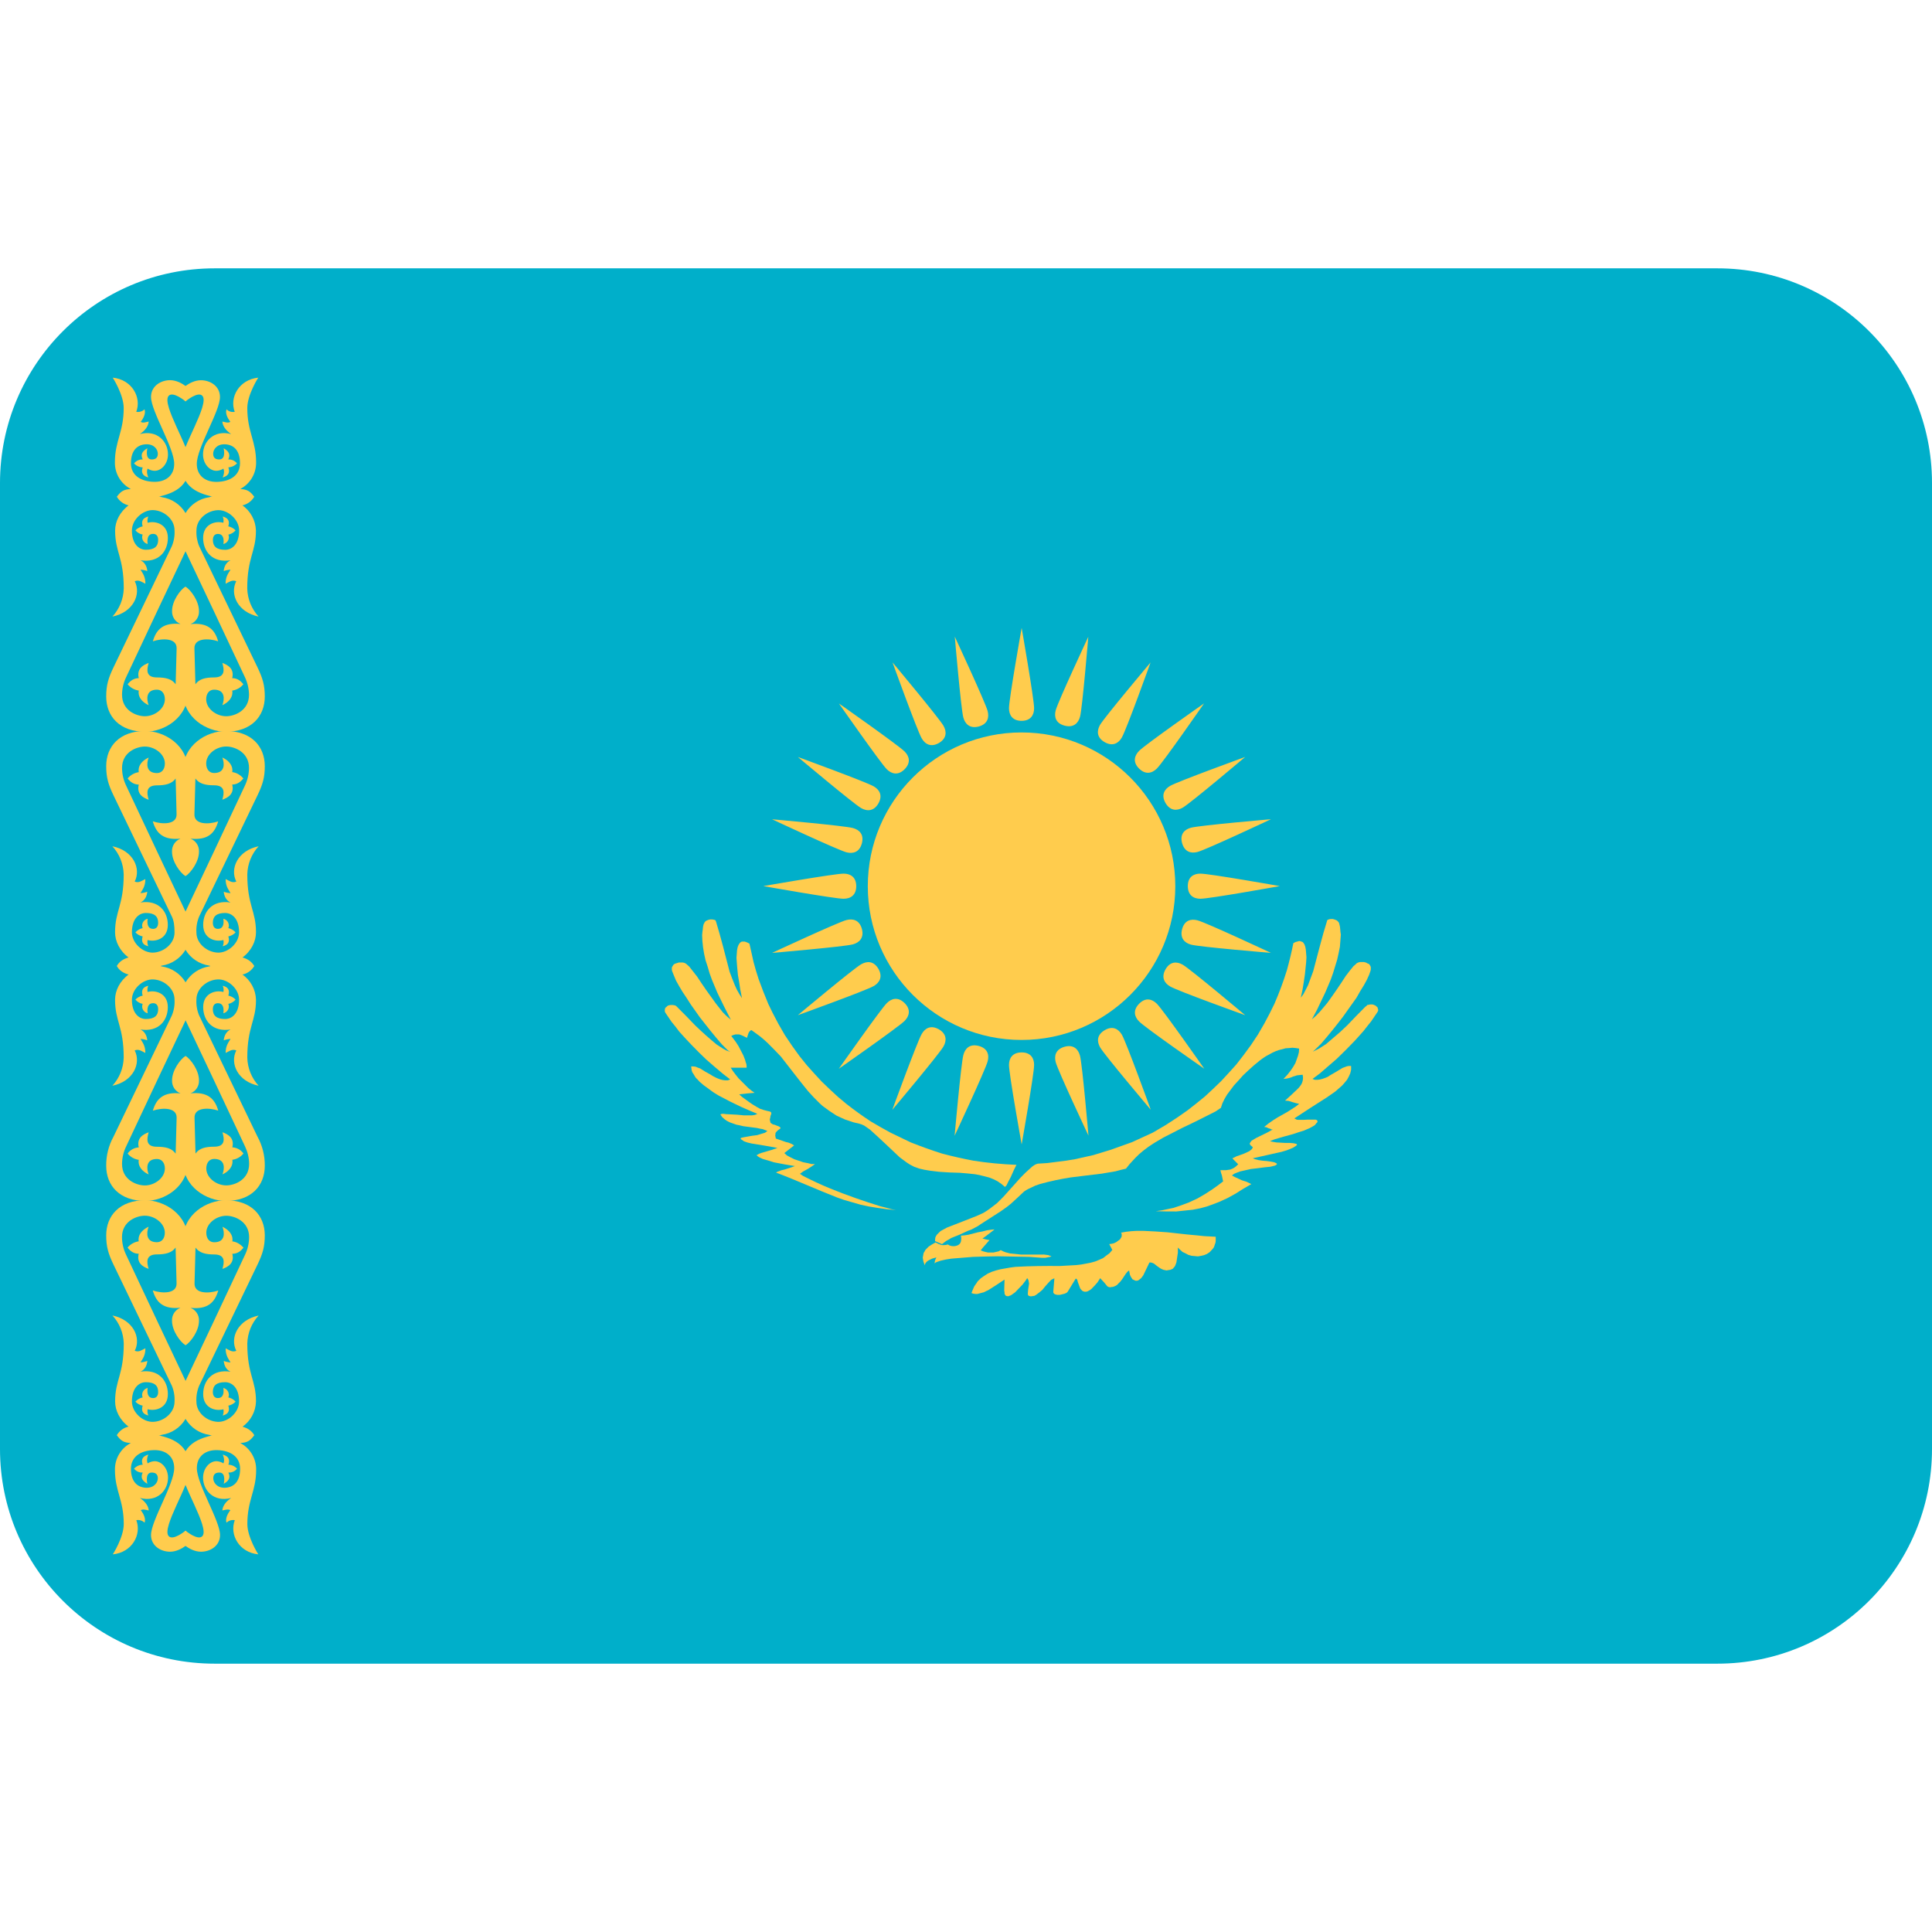
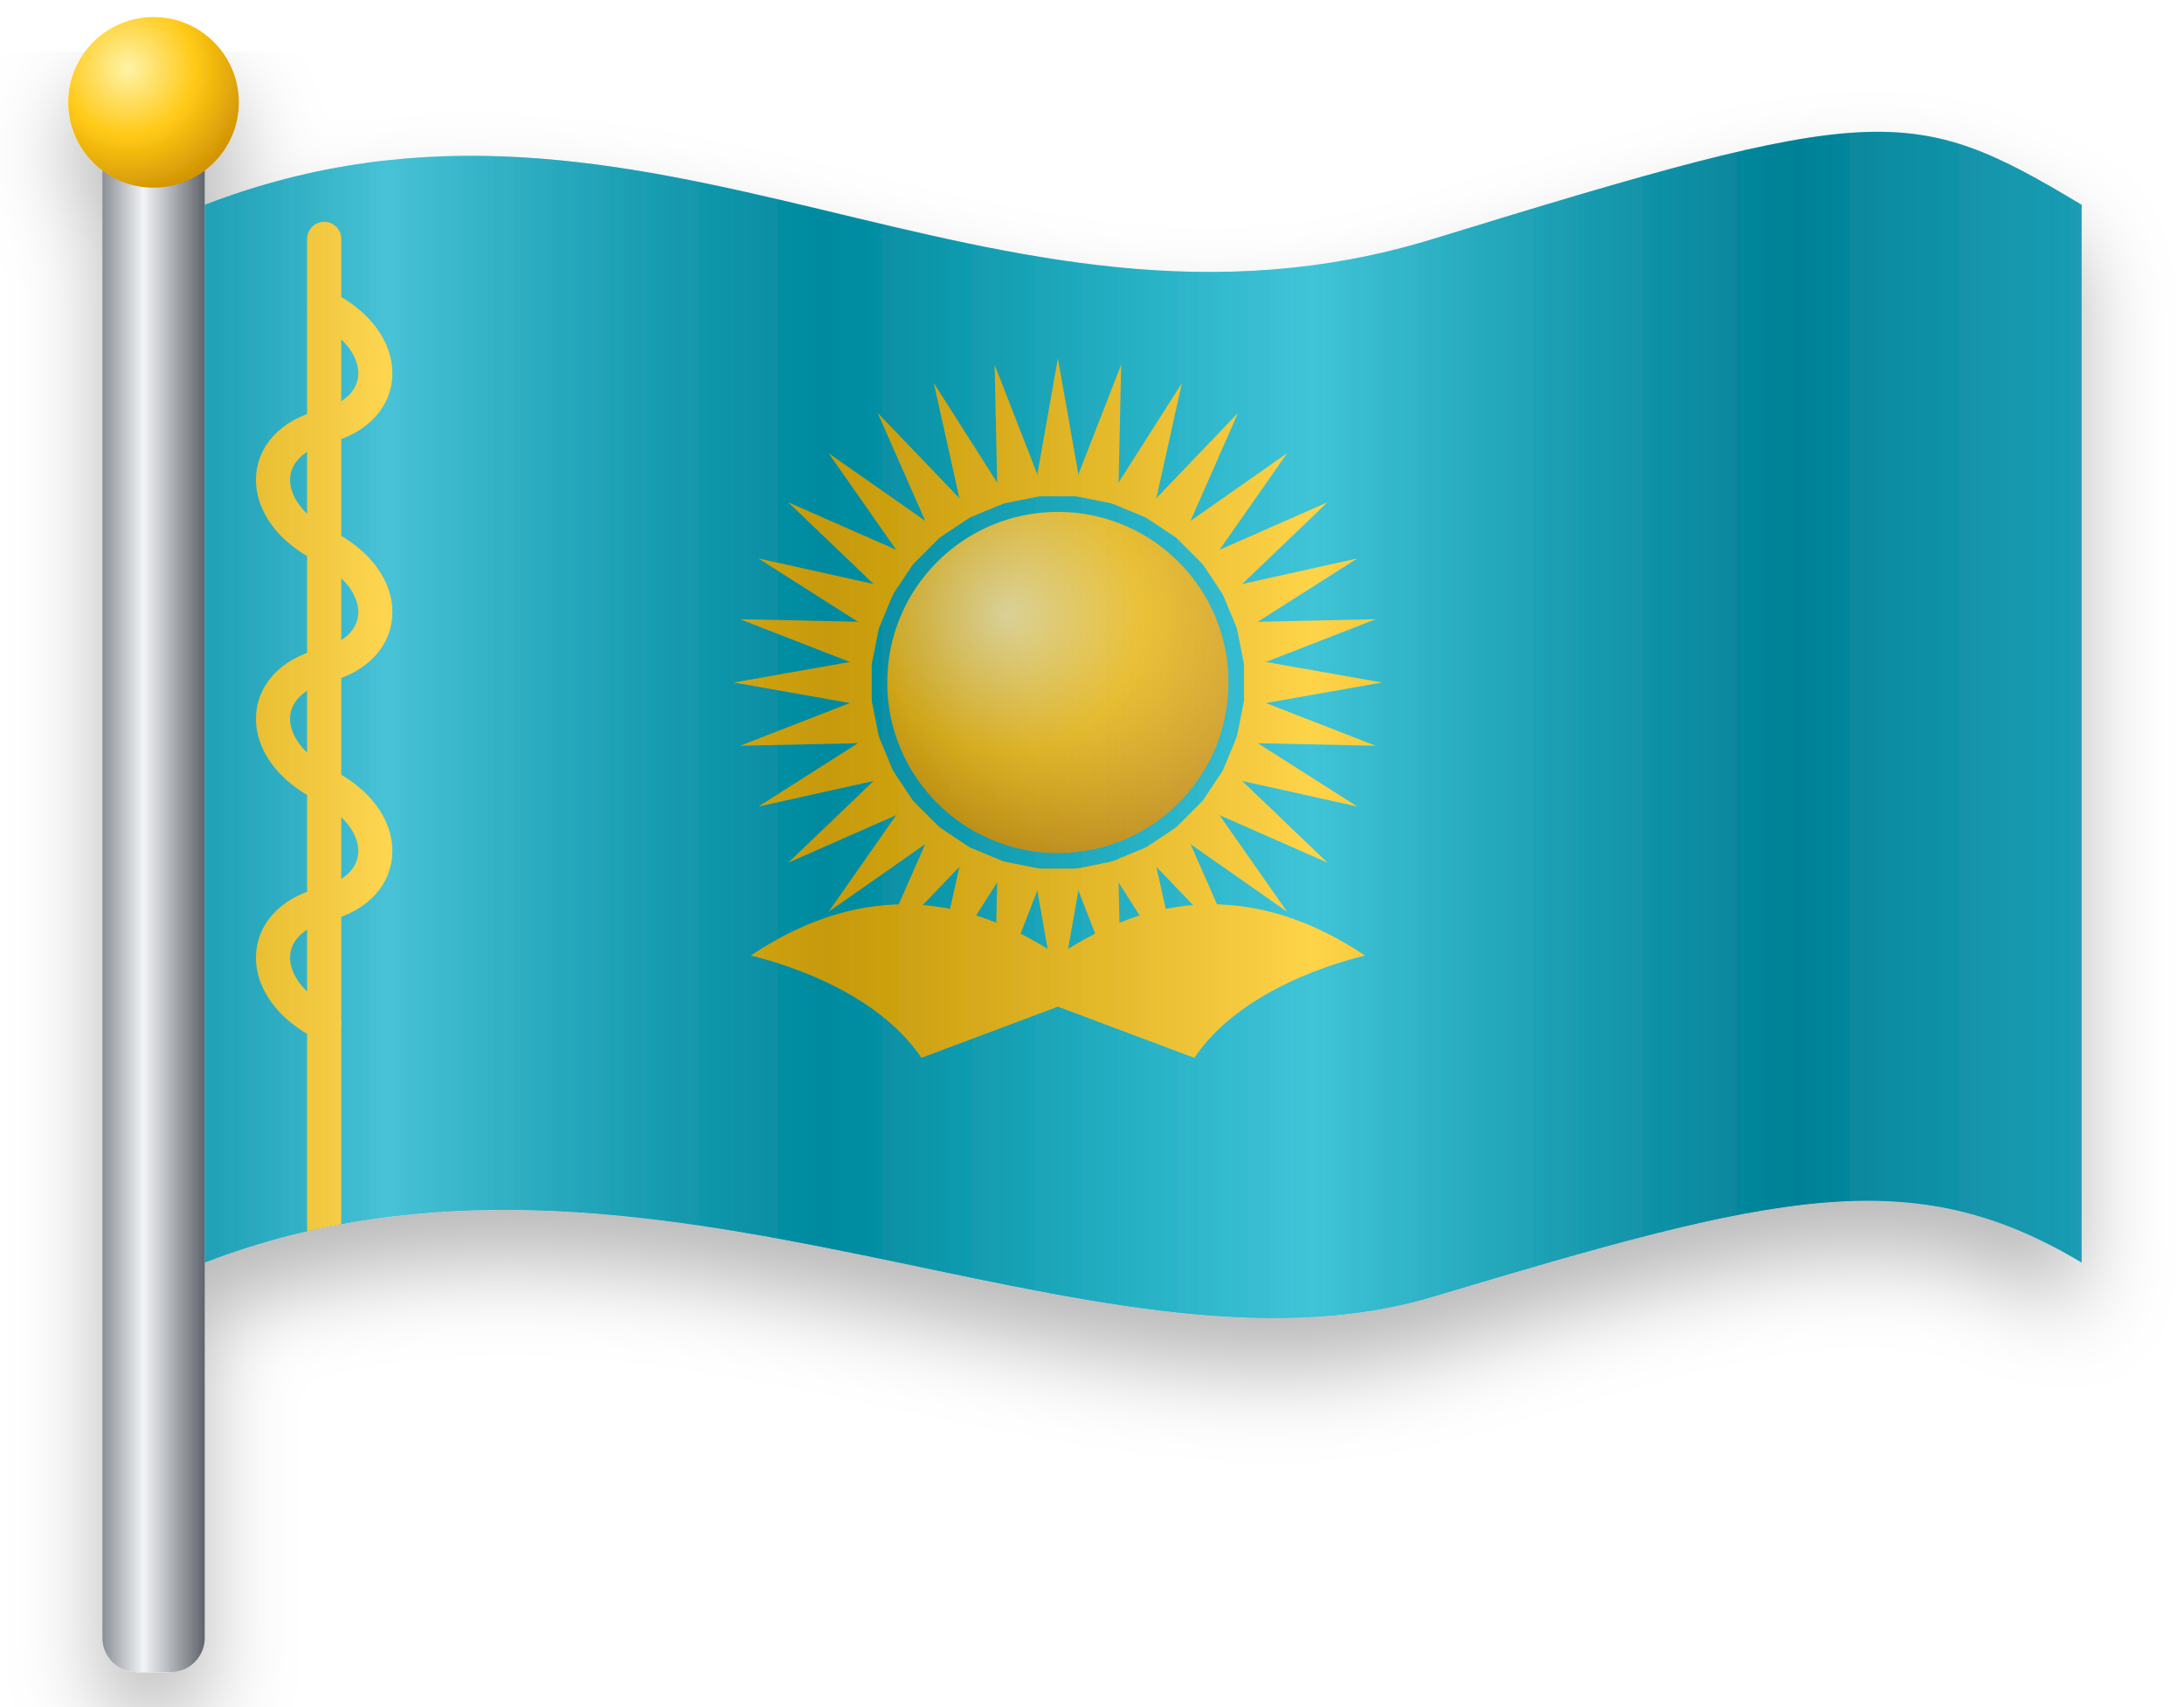
- <svg xmlns="http://www.w3.org/2000/svg" viewBox="0 0 36 36">
-   <path fill="#00AFCA" d="M36 27a4 4 0 0 1-4 4H4a4 4 0 0 1-4-4V9a4 4 0 0 1 4-4h28a4 4 0 0 1 4 4v18z" />
-   <g fill="#FFCC4D">
-     <circle cx="19.035" cy="16.513" r="2.865" />
-     <path d="M19.037 13.432c.17-.002.232-.109.232-.236 0-.17-.232-1.496-.232-1.496s-.236 1.326-.236 1.496c0 .127.064.236.236.236zm0 6.178c-.172.001-.236.108-.236.235 0 .171.236 1.479.236 1.479s.232-1.309.232-1.479c.001-.126-.062-.235-.232-.235zm-.801-.121c-.165-.042-.252.045-.285.168-.044.164-.163 1.506-.163 1.506s.571-1.221.615-1.385c.034-.123-.001-.245-.167-.289zm1.6-5.968c.166.044.256-.044.289-.166.044-.165.154-1.49.154-1.49s-.562 1.203-.607 1.369c-.033.122-.001.243.164.287zm-2.343 5.658c-.149-.083-.256-.022-.319.089-.085.147-.547 1.412-.547 1.412s.867-1.031.952-1.178c.064-.111.063-.237-.086-.323zm3.089-5.351c.149.086.259.024.322-.086.086-.148.535-1.398.535-1.398s-.856 1.017-.942 1.164c-.062.11-.062.235.085.32zm-3.727 4.862c-.122-.119-.241-.088-.331.002-.12.121-.894 1.223-.894 1.223s1.105-.772 1.225-.891c.09-.09.122-.214 0-.334zm4.369-4.37c.122.121.243.09.333 0 .121-.12.879-1.213.879-1.213s-1.089.762-1.209.883c-.09.09-.123.21-.003.33zm-4.857 3.731c-.087-.146-.21-.146-.321-.083-.148.085-1.18.949-1.18.949s1.267-.458 1.414-.543c.111-.064.173-.174.087-.323zm5.35-3.089c.087.149.213.15.322.087.148-.086 1.163-.944 1.163-.944s-1.249.453-1.397.538c-.11.064-.172.171-.088.319zm-5.657 2.346c-.046-.164-.166-.196-.289-.164-.164.044-1.385.612-1.385.612s1.342-.115 1.506-.159c.123-.034.212-.123.168-.289zm5.966-1.6c.046.166.166.2.289.167.165-.044 1.368-.61 1.368-.61s-1.324.114-1.49.158c-.122.032-.211.121-.167.285zm-6.071.803c-.002-.17-.109-.232-.236-.232-.17 0-1.496.232-1.496.232s1.326.236 1.496.236c.127 0 .236-.064.236-.236zm6.178 0c.001.172.108.236.235.236.171 0 1.479-.236 1.479-.236s-1.309-.232-1.479-.232c-.127-.001-.235.062-.235.232zm-6.073-.797c.042-.165-.045-.252-.168-.285-.164-.044-1.506-.163-1.506-.163s1.221.571 1.385.615c.123.033.245-.001.289-.167zm5.967 1.599c-.044.166.044.256.166.289.165.044 1.49.154 1.49.154s-1.203-.563-1.369-.607c-.122-.032-.243-.001-.287.164zm-5.659-2.342c.083-.148.022-.256-.089-.319-.147-.085-1.412-.547-1.412-.547s1.031.867 1.178.952c.111.064.237.062.323-.086zm5.351 3.089c-.086.149-.024.259.086.322.147.086 1.398.535 1.398.535s-1.017-.855-1.164-.941c-.11-.063-.235-.063-.32.084zm-4.862-3.727c.119-.122.088-.241-.002-.331-.121-.12-1.223-.894-1.223-.894s.772 1.105.891 1.225c.09.09.213.122.334 0zm4.37 4.369c-.121.122-.09.244 0 .333.12.121 1.213.879 1.213.879s-.762-1.089-.883-1.21c-.09-.09-.21-.123-.33-.002zm-3.73-4.858c.145-.087.146-.21.083-.321-.085-.147-.949-1.18-.949-1.18s.458 1.267.543 1.414c.063.111.174.173.323.087zm3.089 5.351c-.148.086-.15.211-.087.321.086.148.944 1.163.944 1.163s-.453-1.25-.538-1.398c-.064-.109-.172-.172-.319-.086zm-2.347-5.658c.164-.046.196-.166.164-.289-.044-.164-.612-1.385-.612-1.385s.115 1.342.159 1.506c.033.123.123.212.289.168zm1.6 5.967c-.166.046-.2.166-.167.289.044.165.61 1.368.61 1.368s-.114-1.325-.158-1.489c-.032-.123-.121-.212-.285-.168z" />
-   </g>
-   <g fill="#FFCC4D">
-     <path d="m21.846 23.645-.037.016-.041.006-.031.006-.057-.012-.025-.01-.023-.011-.027-.017-.045-.032-.041-.033-.023-.016-.029-.012-.02-.005h-.029l-.113.235-.023.033-.022.027-.023.017-.02.017-.029.011h-.027l-.025-.011-.035-.017-.01-.017-.012-.017-.012-.022-.012-.026-.016-.083-.033.027-.031.039-.062.094-.037.049-.039.038-.021.023-.027.017-.027.012-.033.01h-.016l-.029.006-.027-.006-.021-.01-.064-.077-.072-.077-.049.077-.057.065-.027.027-.025.027-.027.022-.051.028-.027.006h-.027l-.023-.006-.022-.012-.016-.017-.021-.026a2.5 2.5 0 0 0-.045-.121l-.006-.028-.01-.021-.012-.011h-.012l-.148.242-.021.021-.039.017-.086.021h-.051l-.039-.011-.012-.006-.016-.017-.004-.01v-.022l.02-.242-.016.006-.043.021a3.434 3.434 0 0 0-.115.126l-.049.061-.061.051-.057.043-.032.018-.066.01-.027-.006-.012-.004-.011-.012-.006-.017V24.1l.006-.07.017-.111-.011-.065-.023-.038-.033.049-.054.071a4.69 4.69 0 0 1-.138.144 1.352 1.352 0 0 0-.077.055l-.06.021-.012-.006h-.017l-.012-.01-.004-.006-.012-.017-.004-.017v-.021l-.006-.028.006-.208c-.1.068-.201.134-.303.197l-.038.017-.043.022c-.041.01-.081.02-.121.032h-.04l-.037-.005-.034-.012.017-.044.033-.077.021-.032.024-.033.021-.033.056-.055.061-.043.07-.045.072-.033.083-.027.082-.021.187-.033.093-.012c.276-.016.553-.018.829-.016l.303-.017.094-.011.174-.033.084-.023.078-.032.072-.033c.038-.03.077-.06.117-.088l.053-.062-.057-.109.045-.006.043-.01.045-.022.037-.028.016-.01.018-.017.012-.022.012-.016.004-.022v-.038l-.012-.022.094-.017.1-.011.105-.006h.109c.153.006.305.015.457.027.23.028.461.05.692.072l.207.011v.076l-.004.034-.012.032-.01.033-.012.027-.016.022c-.019.022-.04.044-.061.065l-.049.032-.053.022-.053.012-.061.011-.117-.011-.061-.017-.053-.028-.057-.027-.043-.039-.043-.043v.094c-.008.061-.018.121-.027.182l-.021.057-.012.023-.016.016-.012.017-.014.01m-4.418-.517.125.055a1.45 1.45 0 0 1 .077-.06l.049-.026.044-.028.165-.066.142-.066.072-.027.122-.065.049-.034c.124-.081.249-.161.374-.24l.109-.077.083-.066c.082-.074.162-.149.242-.225l.033-.022.038-.022a3.49 3.49 0 0 1 .138-.066l.093-.032c.186-.051.375-.091.565-.121.194-.023.388-.049.582-.071l.258-.044c.064-.018.128-.034.193-.049l.066-.083.106-.115.072-.071.08-.067.094-.071.109-.072.166-.098c.119-.06.237-.12.355-.182.21-.098.417-.202.623-.308l.098-.066.027-.083.039-.081.049-.083.127-.17c.058-.062.114-.124.17-.188.068-.066.138-.13.209-.192l.106-.087.053-.039.057-.038c.04-.023.08-.045.121-.066l.061-.028.059-.021.129-.034.064-.004.061-.006.064.006.061.01-.004.066-.016.065-.049.138-.041.071-.049.072-.06.076-.072.077.057-.006.049-.011.039-.012.037-.016.072-.022.103-.011.006.039v.038l-.006.038-.01.033-.016.033-.023.033-.021.026-.027.028a7.797 7.797 0 0 1-.231.214l.065.006c.048.015.096.03.145.043l.053.012-.064.05a5.026 5.026 0 0 1-.154.099l-.176.099-.088.055-.088.061-.082.066.037.005.051.022.022.006.021.011.018.005.016-.005-.109.061a7.605 7.605 0 0 0-.203.099l-.084.05-.016.017-.01.017-.012.016.004.022.012.017.021.016.02.018-.008.021-.012.018-.021.016-.02.017-.053.026-.064.028-.125.044-.078.039.109.109-.039.038-.037.028-.033.017-.039.016-.076.011h-.108l.012.05.016.049.023.111a4.474 4.474 0 0 1-.209.153l-.127.082-.141.082-.084.039-.082.038a4.68 4.68 0 0 1-.281.099l-.213.045-.117.017c.127.004.254.006.381.005l.312-.033.137-.027.121-.033c.08-.027.158-.057.236-.088l.152-.07.15-.083.141-.089.15-.087-.09-.044-.086-.027-.041-.019c-.031-.015-.062-.03-.094-.043l-.051-.028.043-.032.053-.022.057-.021c.066-.016.133-.031.199-.045.086-.009.172-.02.258-.032l.109-.011.084-.021.022-.012.016-.017-.004-.006-.012-.011-.016-.006-.021-.01-.061-.012-.078-.011-.076-.006-.076-.011-.068-.017-.041-.017.537-.12.094-.028c.041-.015.081-.032.121-.049l.053-.034.023-.021-.006-.005-.01-.012-.051-.011-.07-.006h-.084c-.057-.004-.113-.008-.17-.01l-.07-.012-.045-.011.078-.032c.116-.036.234-.069.352-.1.067-.023.135-.046.203-.066l.104-.044.049-.027.045-.027.016-.017.017-.022.016-.016.006-.017-.006-.017-.016-.012-.017-.004h-.152l-.072.004h-.098l-.029-.004-.019-.012-.024-.011c.2-.132.402-.263.605-.391l.158-.11a3.25 3.25 0 0 0 .125-.109l.049-.055.045-.055.033-.06.027-.06.016-.067v-.071h-.037l-.039.006-.086.032a5.447 5.447 0 0 1-.232.138l-.043.028-.051.021-.049.017-.045.011-.043.006H24.5l-.043-.017.133-.099c.107-.091.213-.183.318-.275a9.94 9.94 0 0 0 .34-.341l.158-.176c.047-.062.095-.122.144-.182.039-.056.078-.113.115-.17l.012-.021.004-.017-.004-.023-.006-.016-.006-.018-.016-.011-.017-.017-.016-.006-.021-.01-.024-.006h-.043l-.021.006-.029.004-.016.018-.023.017c-.112.112-.223.226-.332.341l-.133.126a19.54 19.54 0 0 1-.264.226 3.428 3.428 0 0 1-.127.082l-.121.061.037-.033c.04-.038.079-.076.117-.115.141-.162.276-.33.406-.5l.254-.357.068-.12.068-.11.055-.1.043-.094.027-.076.006-.027v-.044l-.006-.017-.02-.033-.012-.011-.018-.005-.031-.018-.041-.011h-.075l-.021.006-.016.005-.023.012-.016.016-.045.039a4.24 4.24 0 0 0-.143.182c-.11.172-.226.34-.346.505l-.139.165-.07.072-.076.066.098-.183.154-.323.1-.236.043-.121.076-.248c.019-.08.036-.16.051-.241.007-.075.013-.15.018-.226l-.008-.055-.004-.049-.006-.051-.016-.064-.012-.018-.027-.027-.037-.016-.041-.012h-.037l-.035.006-.01.006-.016.004-.006.012c-.099.312-.174.63-.26.945-.032.088-.064.176-.098.264l-.082.159-.051.071.033-.158c.016-.092.03-.183.043-.275l.023-.226.006-.094a3.445 3.445 0 0 0-.012-.143l-.01-.055-.016-.044-.023-.033-.012-.011-.033-.011-.016-.006h-.018l-.016.006-.045.011-.043.022c-.034.17-.075.339-.121.506a6.14 6.14 0 0 1-.23.62 7.493 7.493 0 0 1-.188.368l-.121.209-.131.197a8.785 8.785 0 0 1-.273.362c-.092.104-.186.206-.281.308-.099.097-.2.193-.303.287-.106.088-.213.173-.322.257a7.463 7.463 0 0 1-.408.275l-.242.142-.385.177-.396.142-.328.1-.34.076-.17.028-.348.044-.176.011-.017.006-.017.005-.033.018-.037.026a4.543 4.543 0 0 0-.127.115l-.088.089-.319.356-.121.121-.142.109-.056.038-.055.034-.12.055c-.186.076-.375.145-.562.22l-.049.027-.044.023-.032.021-.061.061-.017.027-.012.027-.004.039v.028" />
-     <path d="m19.441 23.375.092.012.045.017.01.005v.006h-.01l-.012.005-.088.017h-.07l-.23-.017-.583-.011c-.154.002-.308.006-.462.011-.136.01-.271.021-.407.033l-.105.017-.093.021c-.022.008-.043.016-.065.022l-.028.012-.022.017.01-.056.024-.056-.077.022-.066.033-.026.017-.023.022-.017.026-.004.028-.016-.038-.012-.034a.808.808 0 0 0-.012-.071c.006-.029.012-.058.016-.087l.018-.028.01-.022.023-.026.044-.044.06-.039.068-.038a.503.503 0 0 0 .114.049.322.322 0 0 0 .117-.011c.061.054.219.043.241-.055a.24.24 0 0 0 0-.11l.066-.005.077-.012.17-.044.089-.017.082-.021.077-.011.065-.006-.027.023-.143.109-.054.038.07.018.061.011-.13.148-.034.044.043.017.044.012.05.011h.099l.098-.022.039-.023.045.023.044.017c.028.008.057.016.086.022.068.007.136.015.205.021h.414m-.501-1.672-.049.099-.056.127a2.618 2.618 0 0 0-.081.158l-.028.028-.065-.055-.072-.05-.077-.039-.081-.032-.177-.045-.087-.016a6.75 6.75 0 0 0-.286-.027 5.971 5.971 0 0 1-.379-.018l-.176-.021-.099-.017-.093-.021-.098-.034-.083-.043-.061-.04-.126-.093c-.184-.173-.366-.348-.555-.517l-.109-.076-.05-.022-.052-.016-.093-.021a4.505 4.505 0 0 0-.164-.055 4.336 4.336 0 0 0-.155-.071 3.155 3.155 0 0 1-.263-.182l-.055-.051-.109-.109-.105-.115c-.173-.211-.336-.429-.505-.643a9.824 9.824 0 0 0-.247-.253l-.071-.065-.072-.06-.158-.115-.016.005-.018.017-.017.022c-.01.025-.018.051-.026.077l-.006.022-.04-.018-.033-.017-.04-.017-.033-.011h-.071l-.039.011-.038.017c.03.038.059.076.087.115l.049.077.089.17.032.083.012.044.012.033.005.038v.032h-.296l.043.066c.033.045.068.089.103.132l.182.182.061.049.056.039a3.445 3.445 0 0 1-.143.012l-.144.016.049.045c.043.03.085.061.127.093l.071.049.072.044.071.039.066.022.061.016.049.011.016.006.012.012.004.005v.021l-.016.045-.004.032-.007.022v.016l.007.028.004.022.012.01.016.012.021.011.028.006.056.022.027.01.022.017.005.006v.011l-.005.006-.044.032-.022.022-.022.027v.023l-.005.022.011.059.192.066.044.01.044.018.033.017.028.017-.182.143.049.044.061.033.077.038c.055.02.11.038.166.056l.082.016.072.017h.065l-.061.044-.077.049-.082.045-.061.044.055.038c.167.086.338.166.512.237.304.124.615.232.928.329.07.017.139.035.208.055l.088.017-.177-.017a7.468 7.468 0 0 1-.329-.05l-.154-.033-.303-.087-.142-.05c-.38-.148-.751-.318-1.132-.462l.028-.016.077-.028.049-.011c.067-.02.132-.042.198-.066a7.444 7.444 0 0 1-.391-.07 4.739 4.739 0 0 0-.203-.061l-.039-.017-.033-.017-.027-.018-.018-.016v-.005l.006-.006.017-.006.016-.011.044-.017.192-.056.111-.038c-.159-.03-.319-.057-.479-.082l-.077-.018-.061-.021-.022-.012-.021-.017-.018-.01-.011-.018.017-.011.049-.011c.051-.008.103-.017.154-.027l.088-.011c.05-.014.099-.029.148-.045l.023-.016.022-.018-.087-.033-.056-.01-.055-.012-.252-.033-.066-.016-.061-.012-.121-.043-.056-.028-.045-.032-.044-.039-.033-.049.012-.006.021-.006h.028l.044.006.209.011.122.012h.153l.043-.006.034-.011.022-.012a9.196 9.196 0 0 1-.308-.132 6.414 6.414 0 0 0-.204-.099l-.208-.109-.099-.061a7.586 7.586 0 0 1-.181-.132l-.077-.066-.034-.038-.034-.033-.021-.033-.023-.039-.022-.032-.012-.038-.009-.071h.037l.044.005.044.018.044.016.087.055.099.055.044.028.049.026.049.022.044.017.049.012.044.005h.05l.043-.017-.13-.1a13.893 13.893 0 0 1-.319-.273 8.748 8.748 0 0 1-.501-.518l-.07-.093-.072-.088a7.298 7.298 0 0 1-.116-.171l-.01-.022v-.038l.005-.017.005-.016.017-.011.016-.017.018-.012.021-.006.022-.004h.044l.027.004.024.006.021.017c.119.118.236.237.351.358.127.122.259.24.396.352l.126.081.065.034.061.021-.043-.027-.115-.115c-.141-.162-.275-.33-.407-.5a10.5 10.5 0 0 1-.171-.242 7.343 7.343 0 0 0-.154-.236 5.403 5.403 0 0 1-.121-.209 5.052 5.052 0 0 0-.07-.17l-.007-.027v-.045l.007-.016.021-.033.012-.012.017-.01.071-.023h.077l.022.005.016.006.022.012.061.055.143.182c.112.172.23.34.352.505l.13.165.072.071.077.066a13.15 13.15 0 0 1-.252-.504 9.786 9.786 0 0 1-.099-.236l-.044-.121a4.433 4.433 0 0 0-.077-.248l-.027-.121-.02-.123-.012-.115-.005-.109.005-.055.007-.05.005-.05.011-.049.011-.018.006-.016.016-.018.011-.01.038-.017.039-.01h.038l.033.006.016.004.012.006.006.012.006.016c.094.307.171.619.252.93.032.087.065.173.1.258l.038.082.044.077.049.077-.032-.16a5.974 5.974 0 0 0-.044-.273 8.572 8.572 0 0 1-.027-.319l.011-.143.011-.056.017-.043.022-.033.011-.012.016-.011.016-.005h.05l.045.016.043.022.077.346c.028.105.059.21.093.313.056.157.117.313.182.467l.077.159.11.21.12.208.133.198.142.197.133.165c.092.104.185.207.28.308.099.097.2.192.303.285l.159.133c.146.114.296.222.451.324.121.072.244.142.368.209l.378.182c.192.076.386.146.582.208.192.051.387.095.583.132.263.042.533.067.804.078" />
-   </g>
-   <g fill="#FFCC4D">
-     <path d="M3.457 28.522s-.237.197-.317.098c-.129-.16.397-.959.397-1.241 0-.461-.309-.589-.689-.654-.256-.044-.671.019-.671.019.078.105.129.138.261.144a.554.554 0 0 0-.296.501c0 .396.164.56.164 1.009 0 .249-.204.565-.204.565.36-.036.54-.369.438-.637a.174.174 0 0 1 .154.047c.026-.073-.015-.16-.071-.233.045-.023.078-.009.149.005-.007-.076-.053-.156-.164-.232.324.083.523-.142.523-.378 0-.18-.125-.308-.248-.308a.256.256 0 0 0-.131.041c-.023-.048-.011-.114.012-.163-.089.023-.146.076-.105.188a.22.22 0 0 0-.161.074.192.192 0 0 0 .161.072c-.05.104.006.163.087.209 0 0-.052-.209.081-.209.06 0 .114.021.114.108 0 .075-.067.181-.221.175-.155-.007-.28-.107-.28-.352 0-.229.183-.342.424-.349.218-.007.382.111.382.336 0 .298-.432.98-.432 1.246 0 .2.179.311.355.311.228 0 .42-.226.42-.226l-.132-.166zm-.05-5.402c0-.498.448-.755.8-.755.474 0 .727.284.727.654 0 .212-.039.344-.136.545l-1.087 2.257a.67.67 0 0 0-.051.3c0 .202.197.368.403.373.187.005.392-.175.392-.38 0-.249-.128-.359-.261-.359-.163 0-.228.066-.228.181 0 .081.039.115.094.115.14 0 .101-.188.101-.188a.13.13 0 0 1 .094.176.247.247 0 0 1 .135.079.248.248 0 0 1-.135.074c.033.108-.011.161-.105.184a.193.193 0 0 0 .013-.116c-.149.042-.377-.024-.377-.282 0-.256.177-.471.51-.418-.08-.036-.119-.113-.127-.201.06.025.127.028.127.028-.039-.068-.093-.127-.091-.263.062.029.119.08.198.047-.124-.243.028-.577.416-.658a.8.8 0 0 0-.211.524c0 .58.162.676.162 1.078a.596.596 0 0 1-.258.474v-.007c.112.03.185.087.227.162-.259.073-.636.072-.837-.007a.62.62 0 0 1-.443-.295.897.897 0 0 1 0-.714c.154-.321.88-1.86 1.106-2.345a.77.77 0 0 0 .077-.33c0-.295-.271-.399-.425-.399-.185 0-.373.142-.373.316 0 .112.061.178.147.178.209 0 .196-.177.154-.289.129.06.205.162.184.272.074.01.144.045.208.117-.051.066-.113.114-.208.115.042.17-.072.242-.184.281.035-.124.058-.269-.154-.269-.155 0-.277-.027-.348-.128-.005.135-.018.665-.018.665-.008.2.267.194.442.135-.067.23-.202.355-.517.323a.247.247 0 0 1 .158.241c0 .188-.152.395-.251.457l-.05-1.948z" />
-     <path d="M3.506 23.12c0-.498-.448-.755-.8-.755-.474 0-.727.284-.727.654 0 .212.039.344.136.545l1.087 2.257a.67.67 0 0 1 .05.3c0 .202-.197.368-.402.373-.188.005-.392-.175-.392-.38 0-.249.128-.359.261-.359.163 0 .228.066.228.181 0 .081-.039.115-.094.115-.14 0-.101-.188-.101-.188a.13.13 0 0 0-.094.176.247.247 0 0 0-.135.079.248.248 0 0 0 .135.074c-.032.108.012.161.106.183a.193.193 0 0 1-.013-.116c.149.042.377-.024.377-.282 0-.256-.177-.471-.509-.418.079-.036.119-.113.126-.201a.423.423 0 0 1-.126.028c.038-.068.092-.127.09-.263-.062.029-.118.08-.198.047.124-.243-.028-.577-.416-.658a.8.8 0 0 1 .211.524c0 .58-.161.676-.161 1.078 0 .168.087.351.258.474v-.007a.343.343 0 0 0-.227.162c.259.073.635.072.837-.007a.62.62 0 0 0 .443-.295.897.897 0 0 0 0-.714c-.154-.321-.88-1.86-1.106-2.345a.77.77 0 0 1-.077-.33c0-.295.271-.399.425-.399.185 0 .373.142.373.316 0 .112-.061.178-.147.178-.209 0-.196-.177-.155-.289-.129.06-.205.162-.184.272a.337.337 0 0 0-.208.117c.051.066.113.114.208.115-.042.17.072.242.184.281-.035-.124-.058-.269.155-.269.155 0 .277-.027.348-.128l.018.665c.008.2-.268.194-.443.135.066.229.202.354.516.322a.247.247 0 0 0-.158.241c0 .188.151.395.251.457l.05-1.946zm-.049 5.402s.237.197.317.098c.129-.16-.397-.959-.397-1.241 0-.461.309-.589.689-.654.256-.044.672.019.672.019-.079.105-.129.138-.261.144a.555.555 0 0 1 .296.501c0 .396-.164.56-.164 1.009 0 .249.204.565.204.565-.36-.036-.54-.369-.438-.637a.176.176 0 0 0-.154.047c-.026-.073.016-.16.071-.233-.045-.023-.078-.009-.149.005.007-.076.052-.156.164-.232-.324.083-.523-.142-.523-.378 0-.18.125-.308.248-.308.04 0 .098.017.131.041.023-.048.011-.114-.013-.163.09.023.146.076.106.188a.221.221 0 0 1 .161.074.192.192 0 0 1-.161.072c.05.104-.006.163-.087.209 0 0 .052-.209-.081-.209-.06 0-.114.021-.114.108 0 .075.067.181.221.175.154-.007.279-.107.279-.352 0-.229-.183-.342-.424-.349-.218-.007-.382.111-.382.336 0 .298.432.98.432 1.246 0 .2-.179.311-.355.311-.228 0-.42-.226-.42-.226l.132-.166zm-.05-14.145c0-.5.448-.756.8-.756.474 0 .727.284.727.655 0 .211-.039.343-.136.544l-1.087 2.258a.664.664 0 0 0-.051.299c0 .203.197.368.403.374.187.004.392-.176.392-.38 0-.248-.128-.359-.261-.359-.163 0-.228.067-.228.182 0 .079.039.114.094.114.14 0 .101-.188.101-.188a.129.129 0 0 1 .094.174.25.25 0 0 1 .135.08.255.255 0 0 1-.135.075c.033.108-.011.16-.105.183a.192.192 0 0 0 .013-.116c-.149.042-.377-.024-.377-.282 0-.255.177-.47.51-.417-.08-.038-.119-.115-.127-.201.06.024.127.026.127.026-.039-.068-.093-.127-.091-.262.062.028.119.08.198.047-.124-.244.028-.579.416-.658a.804.804 0 0 0-.211.524c0 .579.162.676.162 1.079 0 .168-.087.35-.258.474v-.007c.11.03.182.085.225.161-.259.074-.636.072-.837-.007a.623.623 0 0 1-.443-.295.892.892 0 0 1 0-.712c.154-.322.88-1.861 1.106-2.346a.787.787 0 0 0 .077-.33c0-.296-.271-.4-.425-.4-.185 0-.373.141-.373.315 0 .112.061.179.147.179.209 0 .196-.178.154-.289.129.058.205.162.184.272.074.01.144.044.208.118-.051.064-.113.112-.208.114.042.171-.072.243-.184.282.035-.124.058-.268-.154-.268-.155 0-.277-.027-.348-.127-.005.134-.018.665-.018.665-.008.199.267.194.442.134-.065.23-.2.354-.515.322a.248.248 0 0 1 .158.242c0 .187-.152.395-.251.456l-.05-1.948z" />
-     <path d="M3.506 14.377c0-.5-.448-.756-.8-.756-.474 0-.727.284-.727.655 0 .211.039.343.136.544l1.087 2.258c.038.079.05.168.05.299 0 .203-.197.368-.402.374-.188.004-.392-.176-.392-.38 0-.248.128-.359.261-.359.163 0 .228.067.228.182 0 .079-.039.114-.094.114-.14 0-.101-.188-.101-.188a.128.128 0 0 0-.094.174.25.25 0 0 0-.135.08.255.255 0 0 0 .135.075c-.032.108.011.16.105.183a.192.192 0 0 1-.013-.116c.149.042.377-.024.377-.282 0-.255-.177-.47-.509-.417.079-.038.119-.115.126-.201-.06.024-.126.026-.126.026.038-.068.092-.127.09-.262-.062.028-.118.08-.198.047.124-.244-.028-.579-.416-.658a.804.804 0 0 1 .211.524c0 .579-.161.676-.161 1.079 0 .168.087.35.258.474v-.007c-.111.03-.184.085-.225.161.259.074.635.072.837-.007a.623.623 0 0 0 .443-.295.892.892 0 0 0 0-.712c-.154-.322-.88-1.861-1.106-2.346a.768.768 0 0 1-.077-.329c0-.296.271-.4.425-.4.185 0 .373.141.373.315 0 .112-.061.179-.147.179-.209 0-.196-.178-.155-.289-.129.058-.205.162-.184.272a.33.33 0 0 0-.208.118c.051.064.113.112.208.114-.042.171.072.243.184.282-.035-.124-.058-.268.155-.268.155 0 .277-.027.348-.127l.017.663c.008.199-.268.194-.443.134.066.23.202.354.516.323a.248.248 0 0 0-.158.242c0 .187.151.395.251.456l.05-1.948z" />
-     <path d="M3.506 12.879c0 .499-.448.756-.8.756-.474 0-.727-.284-.727-.656 0-.21.039-.342.136-.544l1.087-2.258a.666.666 0 0 0 .05-.299c0-.202-.197-.368-.402-.373-.188-.004-.392.175-.392.38 0 .249.128.359.261.359.163 0 .228-.067.228-.182 0-.08-.039-.114-.094-.114-.14 0-.101.188-.101.188a.129.129 0 0 1-.094-.175.237.237 0 0 1-.135-.079.26.26 0 0 1 .135-.074c-.032-.108.012-.16.106-.183a.192.192 0 0 0-.013.116c.149-.042.377.026.377.282 0 .255-.177.47-.509.417.079.038.119.115.126.201a.46.46 0 0 0-.126-.026c.038.068.092.127.09.262-.062-.028-.118-.08-.198-.047.124.244-.028.579-.416.659a.807.807 0 0 0 .211-.525c0-.578-.161-.676-.161-1.078 0-.168.087-.35.258-.474v.007a.344.344 0 0 1-.226-.163c.259-.073.635-.072.837.008a.62.62 0 0 1 .443.296.891.891 0 0 1 0 .712c-.154.322-.88 1.861-1.106 2.345a.765.765 0 0 0-.077.329c0 .297.271.4.425.4.185 0 .373-.141.373-.316 0-.111-.061-.179-.147-.179-.209 0-.196.177-.155.289-.129-.058-.205-.162-.184-.272a.334.334 0 0 1-.208-.118c.051-.064.113-.113.208-.114-.042-.17.072-.243.184-.283-.035.125-.058.27.155.27.155 0 .277.026.348.127l.018-.666c.008-.199-.268-.193-.443-.134.066-.23.202-.354.516-.323a.248.248 0 0 1-.158-.242c0-.187.151-.395.251-.456l.049 1.95zm0 8.744c0 .499-.448.755-.8.755-.474 0-.727-.283-.727-.654a1.1 1.1 0 0 1 .136-.544l1.087-2.258a.666.666 0 0 0 .05-.299c0-.203-.197-.368-.402-.373-.188-.005-.392.175-.392.379 0 .248.128.359.261.359.163 0 .228-.067.228-.182 0-.079-.039-.113-.094-.113-.14 0-.101.188-.101.188a.13.13 0 0 1-.094-.175.238.238 0 0 1-.135-.08.254.254 0 0 1 .135-.074c-.032-.109.011-.161.105-.184a.192.192 0 0 0-.013.116c.149-.042.377.025.377.282 0 .255-.177.469-.509.417.079.039.119.115.126.202-.06-.023-.126-.027-.126-.027.038.068.092.128.09.262-.062-.028-.118-.08-.198-.047.124.243-.028.58-.416.658a.802.802 0 0 0 .211-.524c0-.577-.161-.676-.161-1.078 0-.169.087-.351.258-.474v.006c-.111-.029-.184-.084-.225-.161.259-.073.635-.072.837.008a.623.623 0 0 1 .443.295.892.892 0 0 1 0 .712c-.154.322-.88 1.861-1.106 2.346a.761.761 0 0 0-.077.329c0 .296.271.399.425.399.185 0 .373-.141.373-.316 0-.109-.061-.177-.147-.177-.209 0-.196.177-.155.288-.129-.058-.205-.163-.184-.272a.327.327 0 0 1-.208-.117.272.272 0 0 1 .208-.115c-.042-.17.072-.241.184-.281-.035.125-.058.269.155.269.155 0 .277.026.348.128l.018-.666c.008-.198-.268-.193-.443-.134.066-.229.202-.353.516-.322a.248.248 0 0 1-.158-.242c0-.187.151-.394.251-.456l.049 1.947z" />
-     <path d="M3.407 21.623c0 .499.448.755.8.755.474 0 .727-.283.727-.654a1.1 1.1 0 0 0-.136-.544l-1.087-2.258a.664.664 0 0 1-.051-.299c0-.203.197-.368.403-.373.187-.005.392.175.392.379 0 .248-.128.359-.261.359-.163 0-.228-.067-.228-.182 0-.079.039-.113.094-.113.14 0 .101.188.101.188a.13.13 0 0 0 .094-.175.238.238 0 0 0 .135-.08.254.254 0 0 0-.135-.074c.033-.109-.011-.161-.105-.184.019.042.019.08.013.116-.149-.042-.377.025-.377.282 0 .255.177.469.51.417-.08.039-.119.115-.127.202.06-.023.127-.027.127-.027-.039.068-.093.128-.091.262.062-.028.119-.08.198-.047-.124.243.028.58.416.658a.802.802 0 0 1-.211-.524c0-.577.162-.676.162-1.078a.594.594 0 0 0-.258-.474v.006a.341.341 0 0 0 .227-.162c-.259-.073-.636-.072-.837.008a.623.623 0 0 0-.443.295.892.892 0 0 0 0 .712c.154.322.88 1.861 1.106 2.346.048.102.077.21.077.329 0 .296-.271.399-.425.399-.185 0-.373-.141-.373-.316 0-.109.061-.177.147-.177.209 0 .196.177.154.288.129-.058.205-.163.184-.272a.323.323 0 0 0 .208-.117.272.272 0 0 0-.208-.115c.042-.17-.072-.241-.184-.281.035.125.058.269-.154.269-.155 0-.277.026-.348.128-.005-.134-.018-.666-.018-.666-.008-.198.267-.193.442-.134-.067-.229-.202-.353-.517-.322a.248.248 0 0 0 .158-.242c0-.187-.152-.394-.251-.456l-.05 1.948zm.05-14.144s.237-.199.317-.1c.129.161-.397.96-.397 1.242 0 .462.309.587.689.653.256.045.672-.018.672-.018-.08-.105-.13-.136-.262-.144a.55.55 0 0 0 .296-.499c0-.398-.164-.562-.164-1.01 0-.249.204-.566.204-.566-.36.037-.54.37-.438.637a.173.173 0 0 1-.153-.047c-.026.074.016.16.071.234-.045.024-.078.009-.149-.006.007.077.052.157.164.233-.325-.084-.524.142-.524.379 0 .179.125.306.248.306.04 0 .098-.016.131-.041.023.049.011.115-.013.164.09-.023.146-.077.106-.188a.233.233 0 0 0 .161-.074.196.196 0 0 0-.162-.073c.05-.104-.006-.162-.087-.208 0 0 .052.208-.081.208-.06 0-.114-.02-.114-.107 0-.076.067-.182.221-.175.154.006.279.106.279.353 0 .227-.183.339-.424.347-.217.006-.381-.112-.381-.336 0-.299.432-.979.432-1.246 0-.2-.179-.312-.355-.312-.228 0-.42.226-.42.226l.133.168z" />
-     <path d="M3.457 7.479s-.237-.199-.317-.1c-.13.162.397.961.397 1.243 0 .462-.309.587-.689.653-.256.044-.671-.019-.671-.019.078-.105.129-.136.261-.144a.549.549 0 0 1-.297-.499c0-.398.164-.562.164-1.01 0-.249-.204-.566-.204-.566.36.037.54.37.438.637a.177.177 0 0 0 .154-.047c.026.074-.015.16-.071.234.044.024.077.009.149-.006-.007.077-.053.157-.164.233.324-.084.523.142.523.379 0 .179-.125.306-.248.306a.247.247 0 0 1-.131-.041c-.022.05-.01.115.013.164-.089-.023-.145-.077-.105-.187a.23.23 0 0 1-.161-.074.194.194 0 0 1 .161-.074c-.05-.104.006-.162.087-.208 0 0-.052.208.081.208.06 0 .114-.02.114-.107 0-.076-.067-.182-.221-.175-.155.006-.28.106-.28.352 0 .227.183.339.424.347.218.006.382-.111.382-.336 0-.299-.432-.979-.432-1.246 0-.2.179-.312.355-.312.228 0 .42.226.42.226l-.132.169zm-.05 5.4c0 .499.448.756.8.756.474 0 .727-.284.727-.656 0-.21-.039-.342-.136-.544l-1.087-2.258a.67.67 0 0 1-.05-.298c0-.202.197-.368.403-.373.187-.004.392.175.392.38 0 .249-.128.359-.261.359-.163 0-.228-.067-.228-.182 0-.08.039-.114.094-.114.14 0 .101.188.101.188a.13.13 0 0 0 .094-.175.242.242 0 0 0 .134-.08.26.26 0 0 0-.136-.074c.033-.108-.011-.16-.105-.183.019.042.019.08.013.116-.149-.042-.377.025-.377.282 0 .255.177.47.51.417-.08.038-.119.115-.127.201a.464.464 0 0 1 .127-.026c-.039.068-.093.127-.091.262.062-.028.119-.08.198-.047-.124.244.028.579.416.659a.807.807 0 0 1-.211-.525c0-.578.162-.676.162-1.078a.597.597 0 0 0-.258-.474v.007a.349.349 0 0 0 .227-.163c-.26-.072-.637-.071-.839.009a.615.615 0 0 0-.442.295.891.891 0 0 0 0 .712c.154.322.88 1.861 1.106 2.345a.787.787 0 0 1 .077.329c0 .297-.271.4-.425.4-.185 0-.373-.141-.373-.316 0-.111.061-.179.147-.179.209 0 .196.177.154.289.129-.058.205-.162.184-.272a.329.329 0 0 0 .208-.118c-.051-.064-.113-.113-.208-.114.042-.17-.072-.243-.184-.283.035.125.058.27-.154.27-.155 0-.277.026-.348.127-.005-.134-.018-.666-.018-.666-.008-.199.267-.193.442-.134-.065-.228-.2-.352-.515-.321a.248.248 0 0 0 .158-.242c0-.187-.152-.395-.251-.456l-.05 1.948z" />
+ <svg xmlns="http://www.w3.org/2000/svg" viewBox="0 0 128 100">
+   <defs>
+     <filter id="ds" x="-20%" y="-20%" width="140%" height="150%">
+       <feDropShadow dx="0" dy="3" stdDeviation="2.5" flood-color="#000" flood-opacity=".28" />
+     </filter>
+     <linearGradient id="fb" x1="0" x2="1">
+       <stop offset="0" stop-color="#00a8c4" />
+       <stop offset=".5" stop-color="#00b5d0" />
+       <stop offset="1" stop-color="#0098b3" />
+     </linearGradient>
+     <linearGradient id="fold" x1="0" x2="1">
+       <stop offset="0" stop-color="#000" stop-opacity=".18" />
+       <stop offset=".18" stop-color="#fff" stop-opacity=".28" />
+       <stop offset=".38" stop-color="#000" stop-opacity=".22" />
+       <stop offset=".6" stop-color="#fff" stop-opacity=".25" />
+       <stop offset=".82" stop-color="#000" stop-opacity=".2" />
+       <stop offset="1" stop-color="#fff" stop-opacity=".12" />
+     </linearGradient>
+     <linearGradient id="pole" x1="0" x2="1">
+       <stop offset="0" stop-color="#8a8f96" />
+       <stop offset=".4" stop-color="#f2f4f6" />
+       <stop offset="1" stop-color="#5f646b" />
+     </linearGradient>
+     <radialGradient id="gold" cx=".35" cy=".3" r=".8">
+       <stop offset="0" stop-color="#fff3a8" />
+       <stop offset=".5" stop-color="#ffc915" />
+       <stop offset="1" stop-color="#c98a00" />
+     </radialGradient>
+     <clipPath id="cl">
+       <path d="M12 12C38 2 58 22 84 14S112 6 122 12V74C112 68 104 70 84 76S38 64 12 74Z" />
+     </clipPath>
+   </defs>
+   <g filter="url(#ds)">
+     <rect x="6" y="6" width="6" height="92" rx="2" fill="url(#pole)" />
+     <circle cx="9" cy="6" r="5" fill="url(#gold)" />
+     <path d="M12 12C38 2 58 22 84 14S112 6 122 12V74C112 68 104 70 84 76S38 64 12 74Z" fill="url(#fb)" />
+     <g clip-path="url(#cl)">
+       <g fill="#FEC50C">
+         <polygon points="72.91,38.57 81.00,40.00 72.91,41.43" />
+         <polygon points="72.98,40.73 80.63,43.71 72.42,43.53" />
+         <polygon points="72.62,42.86 79.55,47.27 71.53,45.49" />
+         <polygon points="71.86,44.87 77.80,50.56 70.28,47.25" />
+         <polygon points="70.72,46.70 75.44,53.44 68.70,48.72" />
+         <polygon points="69.25,48.28 72.56,55.80 66.87,49.86" />
+         <polygon points="67.49,49.53 69.27,57.55 64.86,50.62" />
+         <polygon points="65.53,50.42 65.71,58.63 62.73,50.98" />
+         <polygon points="63.43,50.91 62.00,59.00 60.57,50.91" />
+         <polygon points="61.27,50.98 58.29,58.63 58.47,50.42" />
+         <polygon points="59.14,50.62 54.73,57.55 56.51,49.53" />
+         <polygon points="57.13,49.86 51.44,55.80 54.75,48.28" />
+         <polygon points="55.30,48.72 48.56,53.44 53.28,46.70" />
+         <polygon points="53.72,47.25 46.20,50.56 52.14,44.87" />
+         <polygon points="52.47,45.49 44.45,47.27 51.38,42.86" />
+         <polygon points="51.58,43.53 43.37,43.71 51.02,40.73" />
+         <polygon points="51.09,41.43 43.00,40.00 51.09,38.57" />
+         <polygon points="51.02,39.27 43.37,36.29 51.58,36.47" />
+         <polygon points="51.38,37.14 44.45,32.73 52.47,34.51" />
+         <polygon points="52.14,35.13 46.20,29.44 53.72,32.75" />
+         <polygon points="53.28,33.30 48.56,26.56 55.30,31.28" />
+         <polygon points="54.75,31.72 51.44,24.20 57.13,30.14" />
+         <polygon points="56.51,30.47 54.73,22.45 59.14,29.38" />
+         <polygon points="58.47,29.58 58.29,21.37 61.27,29.02" />
+         <polygon points="60.57,29.09 62.00,21.00 63.43,29.09" />
+         <polygon points="62.73,29.02 65.71,21.37 65.53,29.58" />
+         <polygon points="64.86,29.38 69.27,22.45 67.49,30.47" />
+         <polygon points="66.87,30.14 72.56,24.20 69.25,31.72" />
+         <polygon points="68.70,31.28 75.44,26.56 70.72,33.30" />
+         <polygon points="70.28,32.75 77.80,29.44 71.86,35.13" />
+         <polygon points="71.53,34.51 79.55,32.73 72.62,37.14" />
+         <polygon points="72.42,36.47 80.63,36.29 72.98,39.27" />
+       </g>
+       <circle cx="62" cy="40" r="10" fill="url(#gold)" />
+       <path d="M44 56c6-4 12-4 18 0c6-4 12-4 18 0c-4 1-8 3-10 6l-8-3-8 3c-2-3-6-5-10-6z" fill="#FEC50C" />
+       <g fill="none" stroke="#FEC50C" stroke-width="2" stroke-linecap="round">
+         <path d="M19 14V72" />
+         <path d="M19 18c4 2 4 6 0 7c-4 1-4 5 0 7c4 2 4 6 0 7c-4 1-4 5 0 7c4 2 4 6 0 7c-4 1-4 5 0 7" />
+       </g>
+       <rect x="0" y="0" width="128" height="100" fill="url(#fold)" />
+     </g>
  </g>
</svg>
